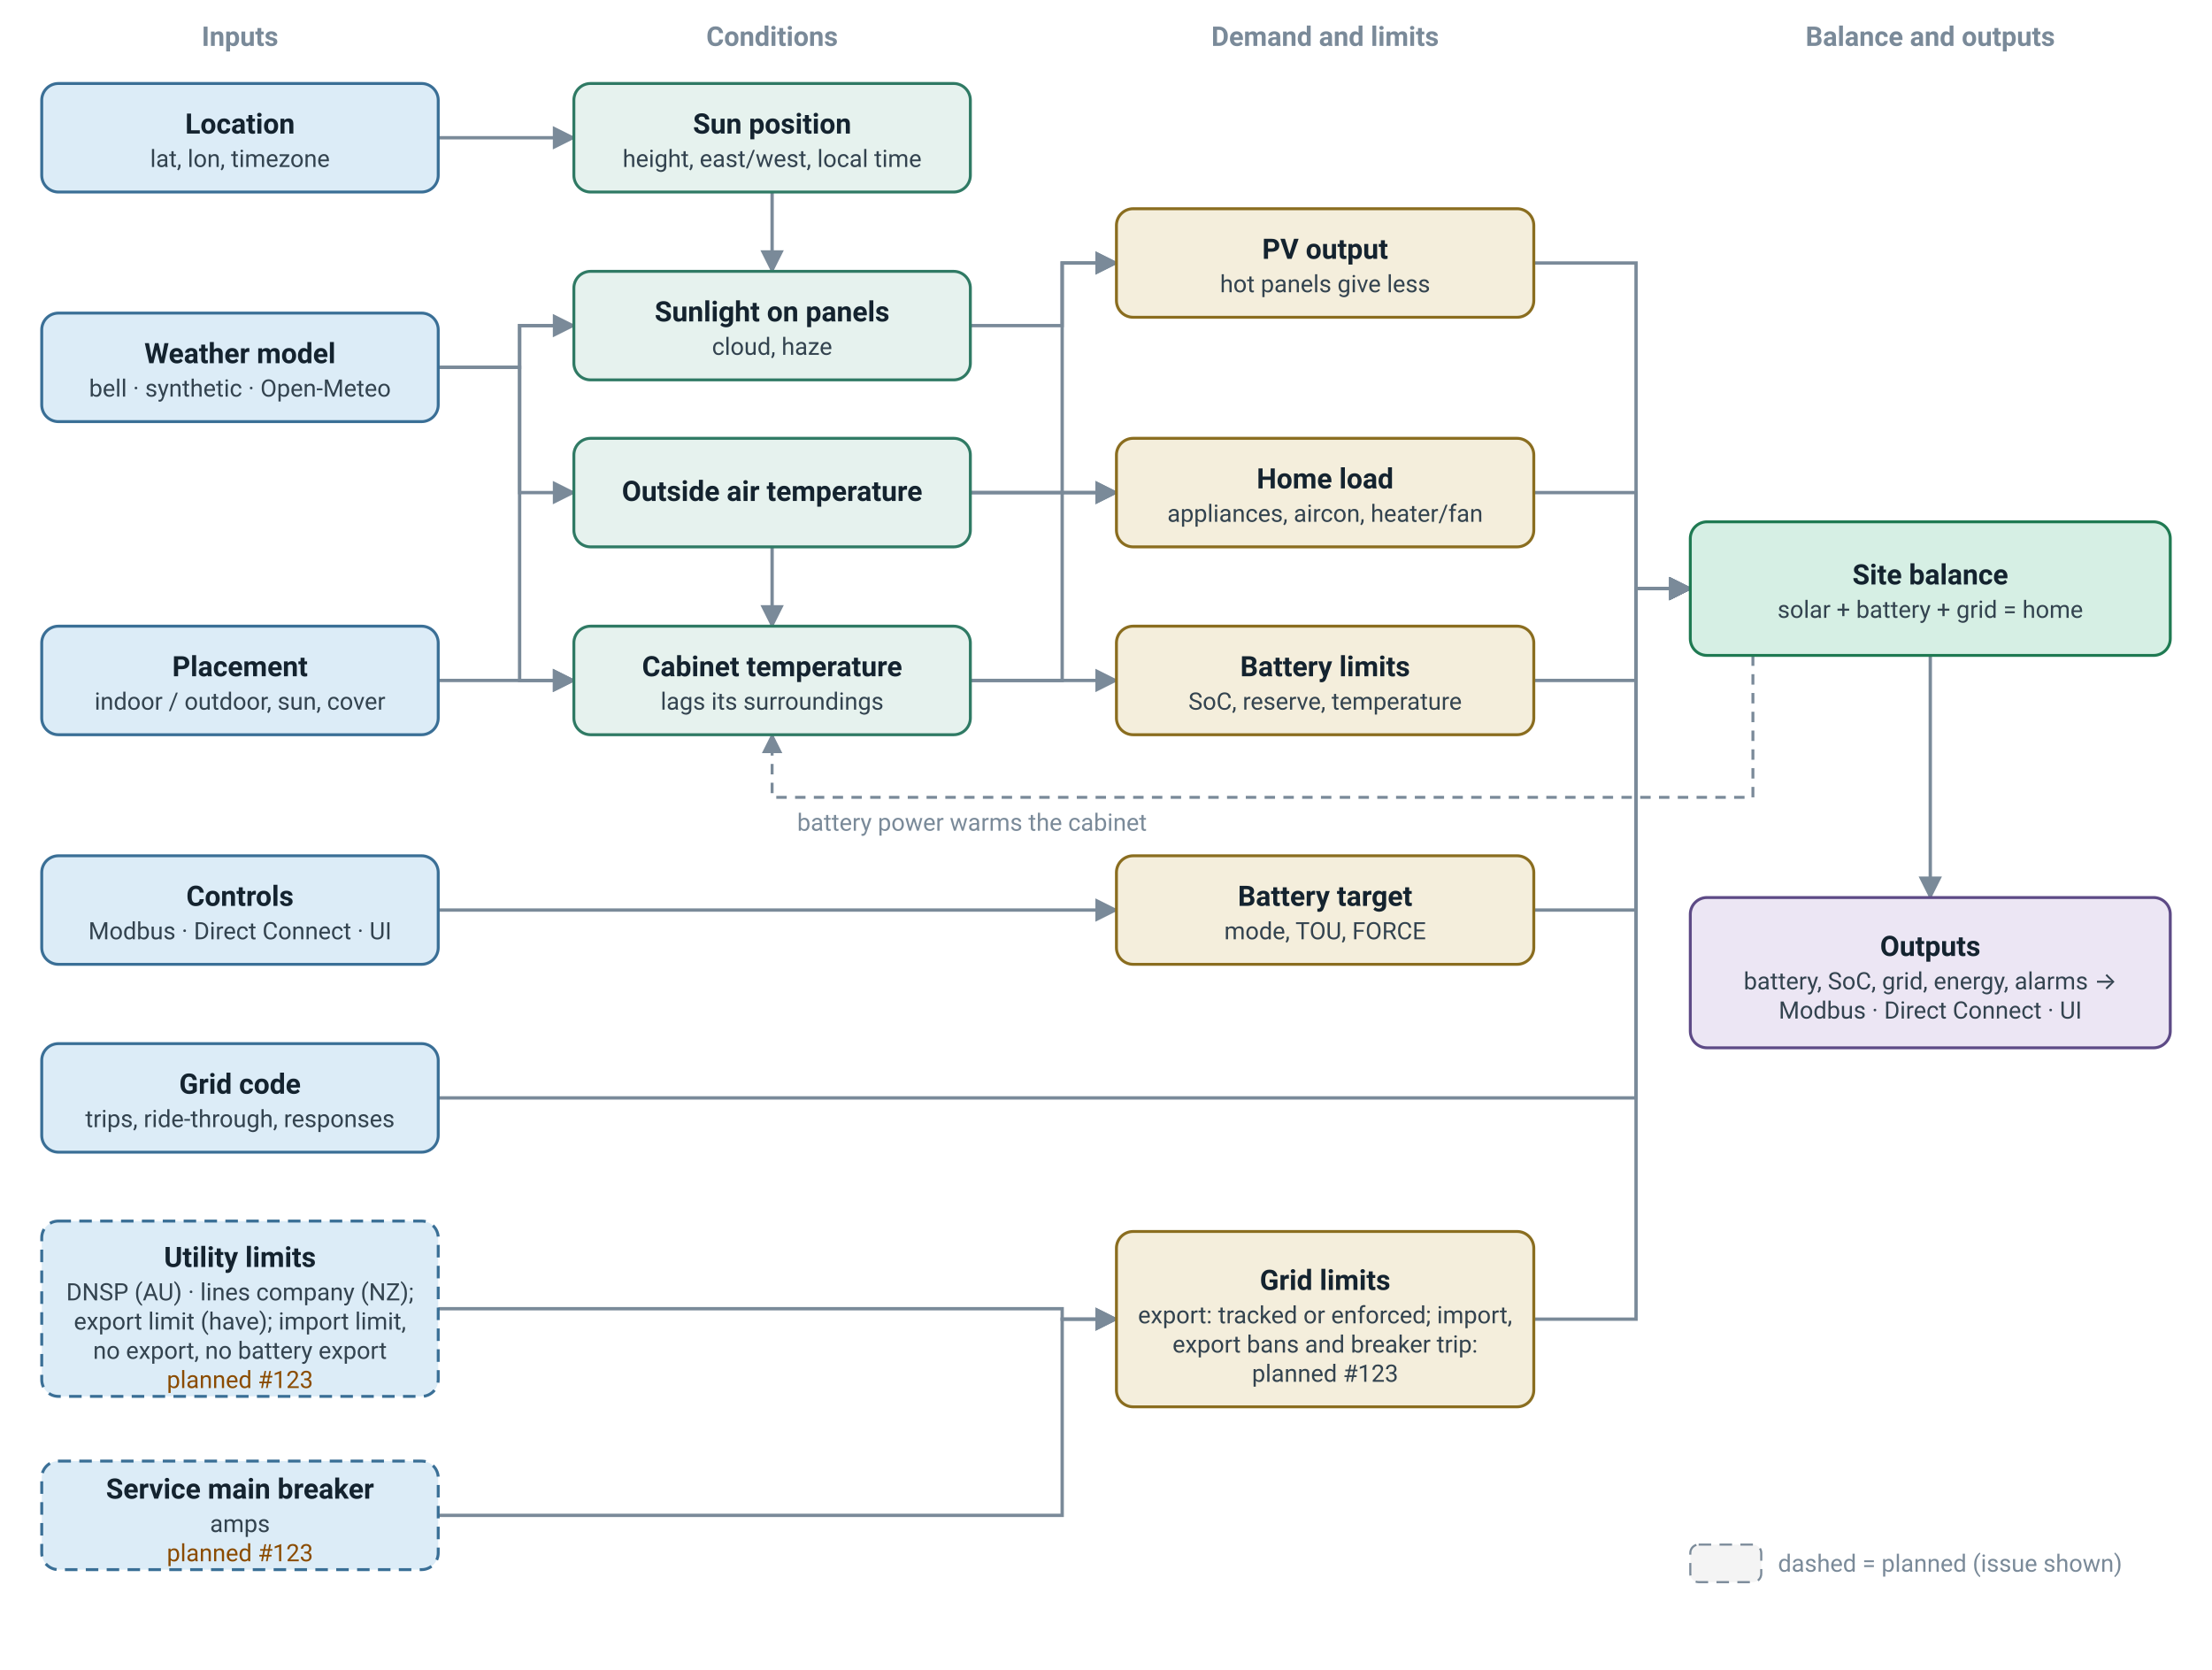
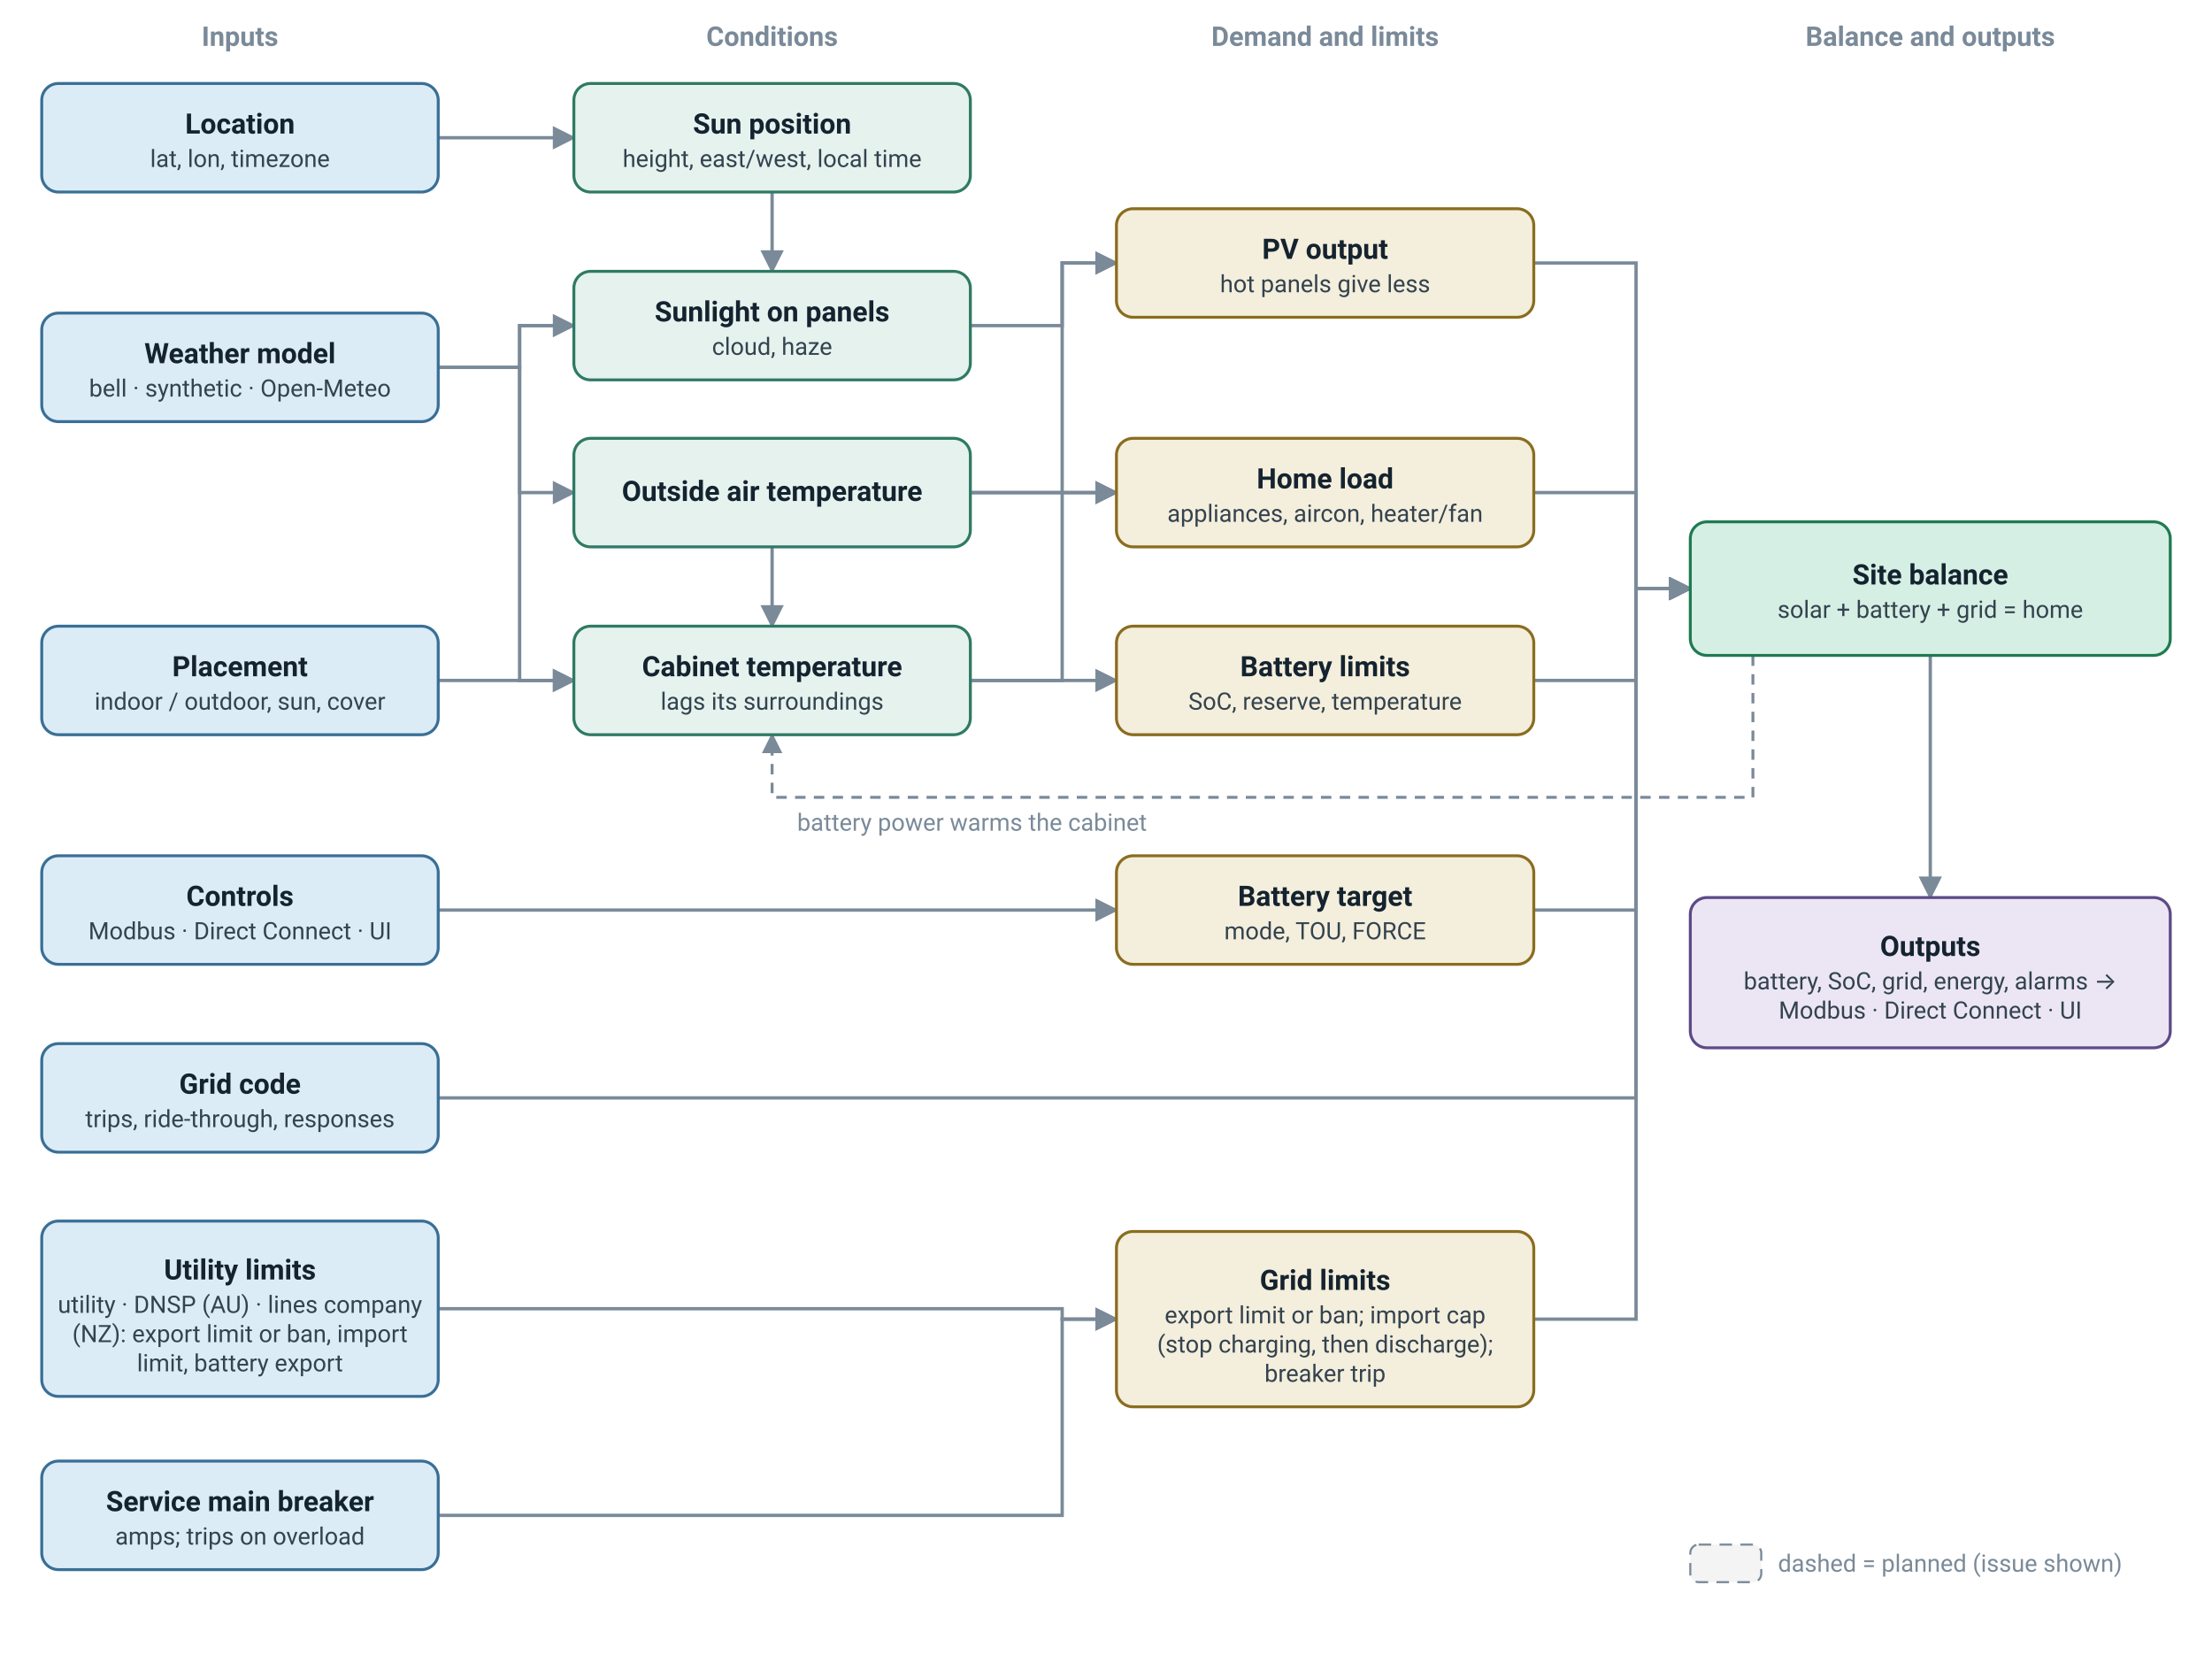
<svg xmlns="http://www.w3.org/2000/svg" viewBox="0 0 1060 800" width="1060" height="800" role="img" aria-labelledby="t d" font-family="system-ui, -apple-system, Segoe UI, Roboto, sans-serif">
  <defs>
    <marker id="a" viewBox="0 0 10 10" refX="9" refY="5" markerWidth="7" markerHeight="7" orient="auto-start-reverse">
      <path d="M0,0 L10,5 L0,10 z" fill="#7a8a99" />
    </marker>
  </defs>
  <text x="115" y="22" text-anchor="middle" font-size="13" font-weight="600" fill="#7a8a99">Inputs</text>
  <text x="370" y="22" text-anchor="middle" font-size="13" font-weight="600" fill="#7a8a99">Conditions</text>
  <text x="635" y="22" text-anchor="middle" font-size="13" font-weight="600" fill="#7a8a99">Demand and limits</text>
  <text x="925" y="22" text-anchor="middle" font-size="13" font-weight="600" fill="#7a8a99">Balance and outputs</text>
  <path d="M210,66.0 L275,66.0" fill="none" stroke="#7a8a99" stroke-width="1.6" marker-end="url(#a)" />
  <path d="M370.0,92 L370.0,130" fill="none" stroke="#7a8a99" stroke-width="1.6" marker-end="url(#a)" />
  <path d="M210,176.0 L249,176.0 L249,156.0 L275,156.0" fill="none" stroke="#7a8a99" stroke-width="1.6" marker-end="url(#a)" />
  <path d="M210,176.0 L249,176.0 L249,236.0 L275,236.0" fill="none" stroke="#7a8a99" stroke-width="1.6" marker-end="url(#a)" />
  <path d="M465,156.0 L509,156.0 L509,126.0 L535,126.0" fill="none" stroke="#7a8a99" stroke-width="1.6" marker-end="url(#a)" />
  <path d="M465,236.0 L509,236.0 L509,126.0 L535,126.0" fill="none" stroke="#7a8a99" stroke-width="1.6" marker-end="url(#a)" />
  <path d="M465,236.0 L535,236.0" fill="none" stroke="#7a8a99" stroke-width="1.6" marker-end="url(#a)" />
  <path d="M465,156.0 L249,156.0 L249,326.0 L275,326.0" fill="none" stroke="#7a8a99" stroke-width="1.6" marker-end="url(#a)" />
  <path d="M370.0,262 L370.0,300" fill="none" stroke="#7a8a99" stroke-width="1.6" marker-end="url(#a)" />
  <path d="M210,326.0 L275,326.0" fill="none" stroke="#7a8a99" stroke-width="1.6" marker-end="url(#a)" />
  <path d="M465,326.0 L535,326.0" fill="none" stroke="#7a8a99" stroke-width="1.6" marker-end="url(#a)" />
  <path d="M465,326.0 L509,326.0 L509,236.0 L535,236.0" fill="none" stroke="#7a8a99" stroke-width="1.6" marker-end="url(#a)" />
  <path d="M210,436.0 L535,436.0" fill="none" stroke="#7a8a99" stroke-width="1.6" marker-end="url(#a)" />
  <path d="M210,627.0 L509,627.0 L509,632.0 L535,632.0" fill="none" stroke="#7a8a99" stroke-width="1.6" marker-end="url(#a)" />
  <path d="M210,726.0 L509,726.0 L509,632.0 L535,632.0" fill="none" stroke="#7a8a99" stroke-width="1.6" marker-end="url(#a)" />
  <path d="M210,526.0 L784,526.0 L784,282.0 L810,282.0" fill="none" stroke="#7a8a99" stroke-width="1.6" marker-end="url(#a)" />
  <path d="M735,126.0 L784,126.0 L784,282.0 L810,282.0" fill="none" stroke="#7a8a99" stroke-width="1.6" marker-end="url(#a)" />
  <path d="M735,236.0 L784,236.0 L784,282.0 L810,282.0" fill="none" stroke="#7a8a99" stroke-width="1.6" marker-end="url(#a)" />
  <path d="M735,326.0 L784,326.0 L784,282.0 L810,282.0" fill="none" stroke="#7a8a99" stroke-width="1.6" marker-end="url(#a)" />
  <path d="M735,436.0 L784,436.0 L784,282.0 L810,282.0" fill="none" stroke="#7a8a99" stroke-width="1.6" marker-end="url(#a)" />
  <path d="M735,632.0 L784,632.0 L784,282.0 L810,282.0" fill="none" stroke="#7a8a99" stroke-width="1.6" marker-end="url(#a)" />
  <path d="M925.0,314 L925.0,430" fill="none" stroke="#7a8a99" stroke-width="1.6" marker-end="url(#a)" />
  <path d="M840,314 L840,382 L370.0,382 L370.0,352" fill="none" stroke="#7a8a99" stroke-width="1.4" stroke-dasharray="5 4" marker-end="url(#a)" />
  <text x="382.0" y="398" font-size="11.5" fill="#7a8a99">battery power warms the cabinet</text>
  <rect x="20" y="40" width="190" height="52" rx="8" fill="#dcecf7" stroke="#3a6f96" stroke-width="1.4" />
  <text x="115.0" y="64.0" text-anchor="middle" font-size="13.5" font-weight="600" fill="#14232f">Location</text>
  <text x="115.0" y="80.0" text-anchor="middle" font-size="11.5" fill="#33434f">lat, lon, timezone</text>
  <rect x="20" y="150" width="190" height="52" rx="8" fill="#dcecf7" stroke="#3a6f96" stroke-width="1.4" />
  <text x="115.0" y="174.0" text-anchor="middle" font-size="13.5" font-weight="600" fill="#14232f">Weather model</text>
  <text x="115.0" y="190.0" text-anchor="middle" font-size="11.5" fill="#33434f">bell · synthetic · Open-Meteo</text>
  <rect x="20" y="300" width="190" height="52" rx="8" fill="#dcecf7" stroke="#3a6f96" stroke-width="1.4" />
  <text x="115.0" y="324.0" text-anchor="middle" font-size="13.5" font-weight="600" fill="#14232f">Placement</text>
  <text x="115.0" y="340.0" text-anchor="middle" font-size="11.5" fill="#33434f">indoor / outdoor, sun, cover</text>
  <rect x="20" y="410" width="190" height="52" rx="8" fill="#dcecf7" stroke="#3a6f96" stroke-width="1.4" />
  <text x="115.0" y="434.0" text-anchor="middle" font-size="13.5" font-weight="600" fill="#14232f">Controls</text>
  <text x="115.0" y="450.0" text-anchor="middle" font-size="11.5" fill="#33434f">Modbus · Direct Connect · UI</text>
  <rect x="20" y="500" width="190" height="52" rx="8" fill="#dcecf7" stroke="#3a6f96" stroke-width="1.4" />
  <text x="115.0" y="524.0" text-anchor="middle" font-size="13.5" font-weight="600" fill="#14232f">Grid code</text>
  <text x="115.0" y="540.0" text-anchor="middle" font-size="11.5" fill="#33434f">trips, ride-through, responses</text>
-   <rect x="20" y="585" width="190" height="84" rx="8" fill="#dcecf7" stroke="#3a6f96" stroke-width="1.4" stroke-dasharray="6 4" />
-   <text x="115.0" y="607.0" text-anchor="middle" font-size="13.5" font-weight="600" fill="#14232f">Utility limits</text>
-   <text x="115.0" y="623.0" text-anchor="middle" font-size="11.5" fill="#33434f">DNSP (AU) · lines company (NZ);</text>
-   <text x="115.0" y="637.0" text-anchor="middle" font-size="11.5" fill="#33434f">export limit (have); import limit,</text>
-   <text x="115.0" y="651.0" text-anchor="middle" font-size="11.5" fill="#33434f">no export, no battery export</text>
-   <text x="115.0" y="665.0" text-anchor="middle" font-size="11.5" fill="#8a4b00">planned #123</text>
-   <rect x="20" y="700" width="190" height="52" rx="8" fill="#dcecf7" stroke="#3a6f96" stroke-width="1.4" stroke-dasharray="6 4" />
-   <text x="115.0" y="718.0" text-anchor="middle" font-size="13.5" font-weight="600" fill="#14232f">Service main breaker</text>
-   <text x="115.0" y="734.0" text-anchor="middle" font-size="11.5" fill="#33434f">amps</text>
-   <text x="115.0" y="748.0" text-anchor="middle" font-size="11.5" fill="#8a4b00">planned #123</text>
+   <rect x="20" y="585" width="190" height="84" rx="8" fill="#dcecf7" stroke="#3a6f96" stroke-width="1.4" />
+   <text x="115.0" y="613.0" text-anchor="middle" font-size="13.5" font-weight="600" fill="#14232f">Utility limits</text>
+   <text x="115.0" y="629.0" text-anchor="middle" font-size="11.5" fill="#33434f">utility · DNSP (AU) · lines company</text>
+   <text x="115.0" y="643.0" text-anchor="middle" font-size="11.5" fill="#33434f">(NZ): export limit or ban, import</text>
+   <text x="115.0" y="657.0" text-anchor="middle" font-size="11.5" fill="#33434f">limit, battery export</text>
+   <rect x="20" y="700" width="190" height="52" rx="8" fill="#dcecf7" stroke="#3a6f96" stroke-width="1.4" />
+   <text x="115.0" y="724.0" text-anchor="middle" font-size="13.5" font-weight="600" fill="#14232f">Service main breaker</text>
+   <text x="115.0" y="740.0" text-anchor="middle" font-size="11.5" fill="#33434f">amps; trips on overload</text>
  <rect x="275" y="40" width="190" height="52" rx="8" fill="#e6f2ee" stroke="#2f7a64" stroke-width="1.4" />
  <text x="370.0" y="64.0" text-anchor="middle" font-size="13.5" font-weight="600" fill="#14232f">Sun position</text>
  <text x="370.0" y="80.0" text-anchor="middle" font-size="11.5" fill="#33434f">height, east/west, local time</text>
  <rect x="275" y="130" width="190" height="52" rx="8" fill="#e6f2ee" stroke="#2f7a64" stroke-width="1.4" />
  <text x="370.0" y="154.0" text-anchor="middle" font-size="13.5" font-weight="600" fill="#14232f">Sunlight on panels</text>
  <text x="370.0" y="170.0" text-anchor="middle" font-size="11.5" fill="#33434f">cloud, haze</text>
  <rect x="275" y="210" width="190" height="52" rx="8" fill="#e6f2ee" stroke="#2f7a64" stroke-width="1.4" />
  <text x="370.0" y="240.0" text-anchor="middle" font-size="13.5" font-weight="600" fill="#14232f">Outside air temperature</text>
  <rect x="275" y="300" width="190" height="52" rx="8" fill="#e6f2ee" stroke="#2f7a64" stroke-width="1.4" />
  <text x="370.0" y="324.0" text-anchor="middle" font-size="13.5" font-weight="600" fill="#14232f">Cabinet temperature</text>
  <text x="370.0" y="340.0" text-anchor="middle" font-size="11.5" fill="#33434f">lags its surroundings</text>
  <rect x="535" y="100" width="200" height="52" rx="8" fill="#f4eedc" stroke="#8a6d1f" stroke-width="1.4" />
  <text x="635.0" y="124.0" text-anchor="middle" font-size="13.5" font-weight="600" fill="#14232f">PV output</text>
  <text x="635.0" y="140.0" text-anchor="middle" font-size="11.5" fill="#33434f">hot panels give less</text>
  <rect x="535" y="210" width="200" height="52" rx="8" fill="#f4eedc" stroke="#8a6d1f" stroke-width="1.4" />
  <text x="635.0" y="234.0" text-anchor="middle" font-size="13.5" font-weight="600" fill="#14232f">Home load</text>
  <text x="635.0" y="250.0" text-anchor="middle" font-size="11.5" fill="#33434f">appliances, aircon, heater/fan</text>
  <rect x="535" y="300" width="200" height="52" rx="8" fill="#f4eedc" stroke="#8a6d1f" stroke-width="1.4" />
  <text x="635.0" y="324.0" text-anchor="middle" font-size="13.5" font-weight="600" fill="#14232f">Battery limits</text>
  <text x="635.0" y="340.0" text-anchor="middle" font-size="11.5" fill="#33434f">SoC, reserve, temperature</text>
  <rect x="535" y="410" width="200" height="52" rx="8" fill="#f4eedc" stroke="#8a6d1f" stroke-width="1.4" />
  <text x="635.0" y="434.0" text-anchor="middle" font-size="13.5" font-weight="600" fill="#14232f">Battery target</text>
  <text x="635.0" y="450.0" text-anchor="middle" font-size="11.5" fill="#33434f">mode, TOU, FORCE</text>
  <rect x="535" y="590" width="200" height="84" rx="8" fill="#f4eedc" stroke="#8a6d1f" stroke-width="1.4" />
  <text x="635.0" y="618.0" text-anchor="middle" font-size="13.5" font-weight="600" fill="#14232f">Grid limits</text>
-   <text x="635.0" y="634.0" text-anchor="middle" font-size="11.5" fill="#33434f">export: tracked or enforced; import,</text>
-   <text x="635.0" y="648.0" text-anchor="middle" font-size="11.5" fill="#33434f">export bans and breaker trip:</text>
-   <text x="635.0" y="662.0" text-anchor="middle" font-size="11.5" fill="#33434f">planned #123</text>
+   <text x="635.0" y="634.0" text-anchor="middle" font-size="11.5" fill="#33434f">export limit or ban; import cap</text>
+   <text x="635.0" y="648.0" text-anchor="middle" font-size="11.5" fill="#33434f">(stop charging, then discharge);</text>
+   <text x="635.0" y="662.0" text-anchor="middle" font-size="11.5" fill="#33434f">breaker trip</text>
  <rect x="810" y="250" width="230" height="64" rx="8" fill="#d6efe4" stroke="#1f7a52" stroke-width="1.4" />
  <text x="925.0" y="280.0" text-anchor="middle" font-size="13.5" font-weight="600" fill="#14232f">Site balance</text>
  <text x="925.0" y="296.0" text-anchor="middle" font-size="11.5" fill="#33434f">solar + battery + grid = home</text>
  <rect x="810" y="430" width="230" height="72" rx="8" fill="#ece6f4" stroke="#5d4a86" stroke-width="1.4" />
  <text x="925.0" y="458.0" text-anchor="middle" font-size="13.5" font-weight="600" fill="#14232f">Outputs</text>
  <text x="925.0" y="474.0" text-anchor="middle" font-size="11.5" fill="#33434f">battery, SoC, grid, energy, alarms →</text>
  <text x="925.0" y="488.0" text-anchor="middle" font-size="11.5" fill="#33434f">Modbus · Direct Connect · UI</text>
  <rect x="810" y="740" width="34" height="18" rx="4" fill="#f4f4f4" stroke="#7a8a99" stroke-dasharray="6 4" />
  <text x="852" y="753" font-size="11.5" fill="#7a8a99">dashed = planned (issue shown)</text>
</svg>
